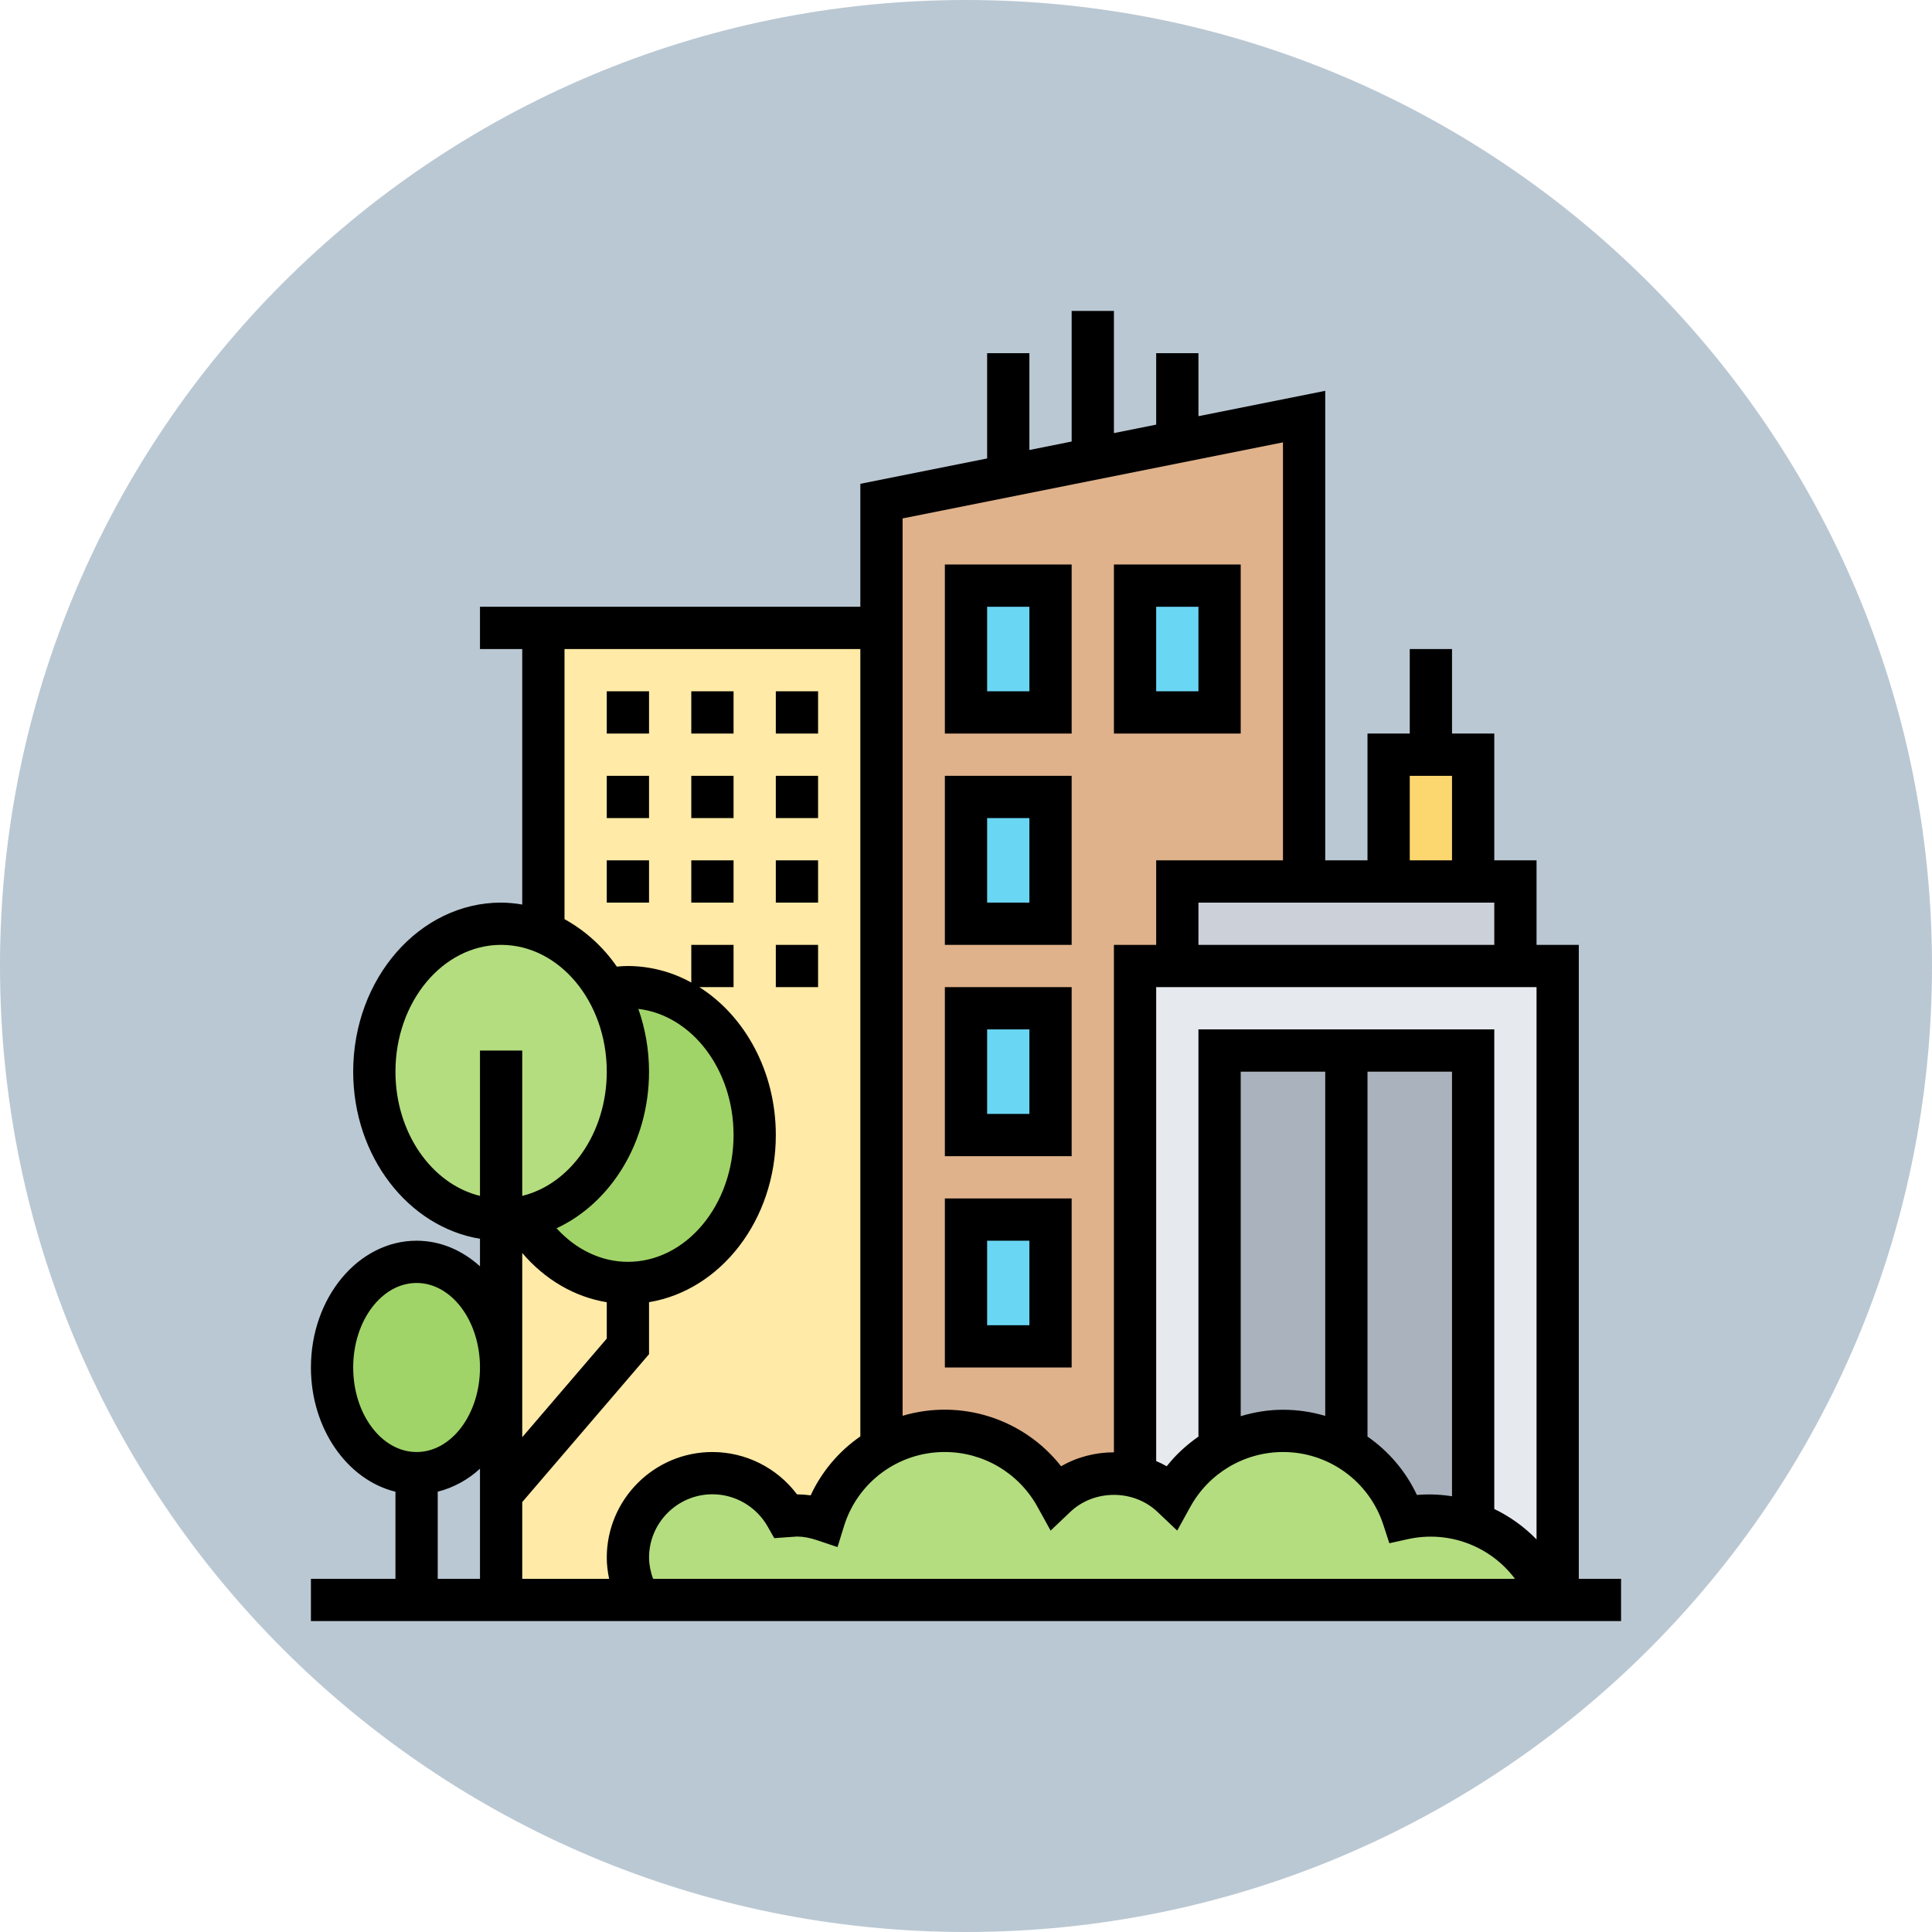
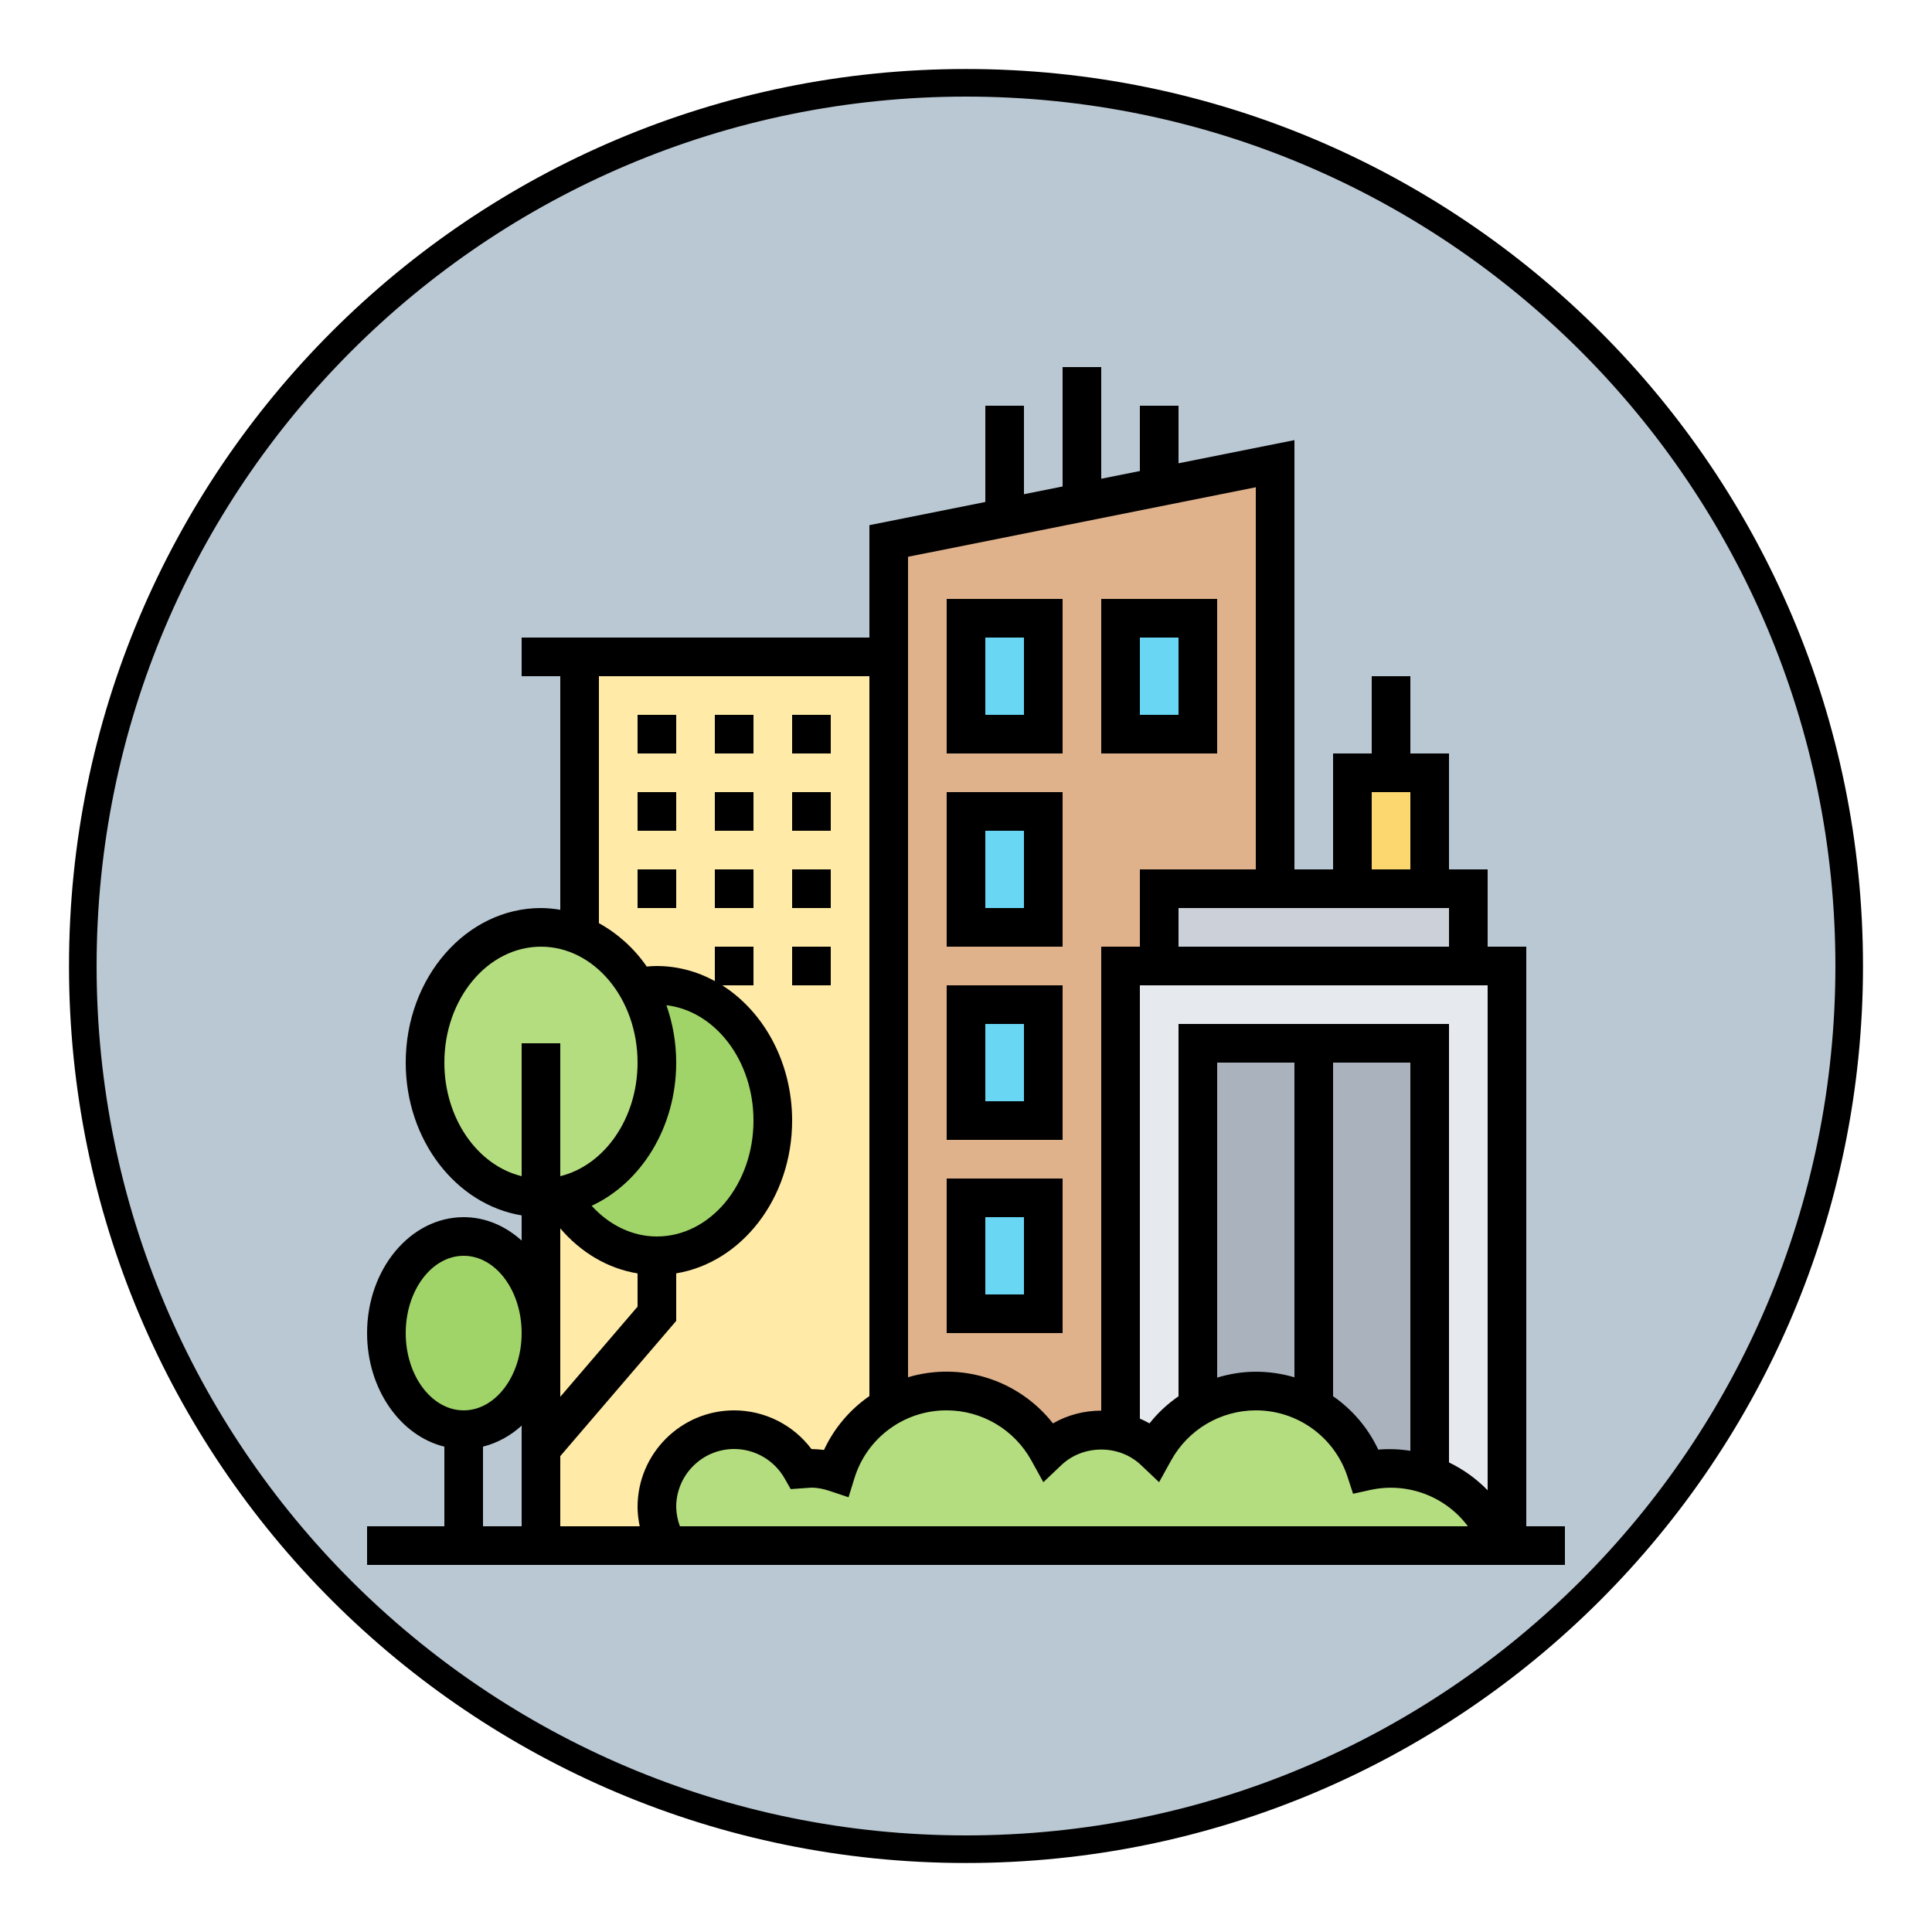
- <svg xmlns="http://www.w3.org/2000/svg" width="512" height="512" viewBox="0 0 64 64">
-   <circle r="32" cx="32" cy="32" fill="#bac8d3" />
+ <svg xmlns="http://www.w3.org/2000/svg" width="548" height="548" viewBox="-3 -3 70 70">
+   <circle r="32" cx="32" cy="32" fill="#bac8d3" stroke="#000" stroke-width="1px" />
  <g>
    <path d="M18 20.8v19.6h-1.4V53h4.578a2.8 2.8 0 012.422-4.2 2.8 2.8 0 012.443 1.428l.357-.028c.315 0 .609.063.889.154a4.194 4.194 0 011.911-2.387V20.8z" fill="#ffeaa7" data-original="#ffeaa7" />
    <path d="M43.2 13.8v15.4H39V32h-1.4v16.891a2.788 2.788 0 00-2.625.679A4.192 4.192 0 0031.3 47.4c-.763 0-1.484.203-2.1.56V16.6l4.2-.84 2.8-.56 2.8-.56z" fill="#dfb28b" data-original="#dfb28b" />
    <path d="M48.8 25v4.2H46V25h1.4z" fill="#fcd770" data-original="#fcd770" />
    <path d="M50.2 29.2V32H39v-2.8h9.8z" fill="#ccd1d9" data-original="#ccd1d9" />
    <path d="M50.2 32H37.6v21h14V32z" fill="#e6e9ed" data-original="#e6e9ed" />
    <path d="M44.6 34.8h-4.2v13.167a4.119 4.119 0 012.1-.567c.77 0 1.484.21 2.1.567a4.171 4.171 0 011.89 2.331c.294-.063.595-.098.91-.098.49 0 .959.084 1.4.245V34.8z" fill="#aab2bd" data-original="#aab2bd" />
    <path d="M37.6 19.4h2.8v4.2h-2.8zM32 19.4h2.8v4.2H32zM32 26.4h2.8v4.2H32zM32 33.4h2.8v4.2H32zM32 40.4h2.8v4.2H32z" fill="#69d6f4" data-original="#69d6f4" />
    <path d="M17.307 40.323a2.959 2.959 0 01-.707.077c-2.317 0-4.2-2.191-4.2-4.9s1.883-4.9 4.2-4.9c.49 0 .959.098 1.4.28.861.35 1.589 1.022 2.086 1.897.455.777.714 1.708.714 2.723 0 2.429-1.512 4.438-3.493 4.823z" fill="#b4dd7f" data-original="#b4dd7f" />
    <path d="M23.152 33.533C24.265 34.415 25 35.906 25 37.6c0 2.709-1.883 4.9-4.2 4.9-1.456 0-2.737-.861-3.493-2.177 1.981-.385 3.493-2.394 3.493-4.823a5.367 5.367 0 00-.714-2.723h.007c.231-.049.462-.077.707-.077.868 0 1.68.308 2.352.833z" fill="#a0d468" data-original="#a0d468" />
    <ellipse cx="6" cy="51" fill="#a0d468" rx="4" ry="5" data-original="#a0d468" transform="matrix(.7 0 0 .7 9.6 9.6)" />
    <path d="M51.362 53H21.178a2.8 2.8 0 012.422-4.2 2.8 2.8 0 012.443 1.428l.357-.028c.315 0 .609.063.889.154a4.194 4.194 0 011.911-2.387v-.007a4.184 4.184 0 012.1-.56c1.582 0 2.961.875 3.675 2.17a2.788 2.788 0 013.85 0 4.175 4.175 0 011.575-1.603 4.119 4.119 0 012.1-.567c.77 0 1.484.21 2.1.567a4.171 4.171 0 011.89 2.331c.294-.063.595-.098.91-.098.49 0 .959.084 1.4.245A4.229 4.229 0 0151.362 53z" fill="#b4dd7f" data-original="#b4dd7f" />
    <g>
      <path d="M52.3 52.3v-21h-1.4v-2.8h-1.4v-4.2h-1.4v-2.8h-1.4v2.8h-1.4v4.2h-1.4V12.946l-4.2.84V11.7h-1.4v2.366l-1.4.28V10.3h-1.4v4.326l-1.4.28V11.7h-1.4v3.487l-4.2.84V20.1H15.9v1.4h1.4v8.464a4.295 4.295 0 00-.7-.064c-2.701 0-4.9 2.512-4.9 5.6 0 2.815 1.83 5.146 4.2 5.536v.912c-.586-.53-1.312-.848-2.1-.848-1.93 0-3.5 1.884-3.5 4.2 0 2.029 1.205 3.725 2.8 4.115V52.3h-2.8v1.4h43.4v-1.4zm-30.8-.7c0-1.158.942-2.1 2.1-2.1.756 0 1.457.41 1.83 1.069l.218.384.752-.053c.206 0 .423.04.664.121l.68.228.212-.685A3.483 3.483 0 0131.3 48.1c1.273 0 2.447.694 3.065 1.81l.438.793.656-.623c.79-.747 2.092-.747 2.88 0l.657.623.438-.792A3.508 3.508 0 0142.5 48.1a3.49 3.49 0 013.327 2.418l.197.604.62-.137a3.489 3.489 0 013.541 1.315h-28.55a2.097 2.097 0 01-.135-.7zm29.4-18.9v18.296a4.942 4.942 0 00-1.4-1.009V34.1h-9.8v13.489c-.393.274-.75.6-1.051.983a3.217 3.217 0 00-.349-.172V32.7zm-8.4 14c-.482 0-.951.078-1.4.213V35.5h2.8v11.403a4.917 4.917 0 00-1.4-.203zm2.8-11.2h2.8v14.066a4.802 4.802 0 00-1.163-.044 4.88 4.88 0 00-1.637-1.934zm-5.6-4.2v-1.4h9.8v1.4zm7-5.6h1.4v2.8h-1.4zm-4.2-11.046V28.5h-4.2v2.8h-1.4v16.81c-.61 0-1.22.155-1.749.462A4.904 4.904 0 0029.9 46.9V17.173zM18.7 21.5h9.8v26.083a4.86 4.86 0 00-1.646 1.952 3.545 3.545 0 00-.453-.033A3.508 3.508 0 0023.6 48.1c-1.93 0-3.5 1.57-3.5 3.5 0 .237.031.47.078.7H17.3v-2.542l4.2-4.899v-1.723c2.37-.39 4.2-2.72 4.2-5.536 0-2.107-1.025-3.944-2.533-4.9H24.3v-1.4h-1.4v1.248A4.365 4.365 0 0020.8 32c-.12 0-.244.008-.368.02a5.093 5.093 0 00-1.732-1.572zm2.8 14c0-.735-.128-1.436-.354-2.079 1.768.21 3.154 2.003 3.154 4.179 0 2.316-1.57 4.2-3.5 4.2-.883 0-1.723-.407-2.363-1.112 1.793-.833 3.063-2.843 3.063-5.188zm-4.2 6.007c.751.88 1.73 1.456 2.8 1.631v1.204l-2.8 3.267zM13.1 35.5c0-2.316 1.57-4.2 3.5-4.2s3.5 1.884 3.5 4.2c0 2.029-1.205 3.725-2.8 4.115V34.8h-1.4v4.815c-1.595-.39-2.8-2.086-2.8-4.115zm-1.4 9.8c0-1.544.942-2.8 2.1-2.8s2.1 1.256 2.1 2.8-.942 2.8-2.1 2.8-2.1-1.256-2.1-2.8zm2.8 4.115a3.247 3.247 0 001.4-.763V52.3h-1.4z" data-original="#000000" />
      <path d="M35.5 18.7h-4.2v5.6h4.2zm-1.4 4.2h-1.4v-2.8h1.4zM35.5 25.7h-4.2v5.6h4.2zm-1.4 4.2h-1.4v-2.8h1.4zM35.5 32.7h-4.2v5.6h4.2zm-1.4 4.2h-1.4v-2.8h1.4zM35.5 39.7h-4.2v5.6h4.2zm-1.4 4.2h-1.4v-2.8h1.4zM41.1 18.7h-4.2v5.6h4.2zm-1.4 4.2h-1.4v-2.8h1.4zM22.9 22.9h1.4v1.4h-1.4zM25.7 22.9h1.4v1.4h-1.4zM20.1 22.9h1.4v1.4h-1.4zM22.9 25.7h1.4v1.4h-1.4zM20.1 25.7h1.4v1.4h-1.4zM25.7 25.7h1.4v1.4h-1.4zM20.1 28.5h1.4v1.4h-1.4zM22.9 28.5h1.4v1.4h-1.4zM25.7 28.5h1.4v1.4h-1.4zM25.7 31.3h1.4v1.4h-1.4z" data-original="#000000" />
    </g>
  </g>
</svg>
